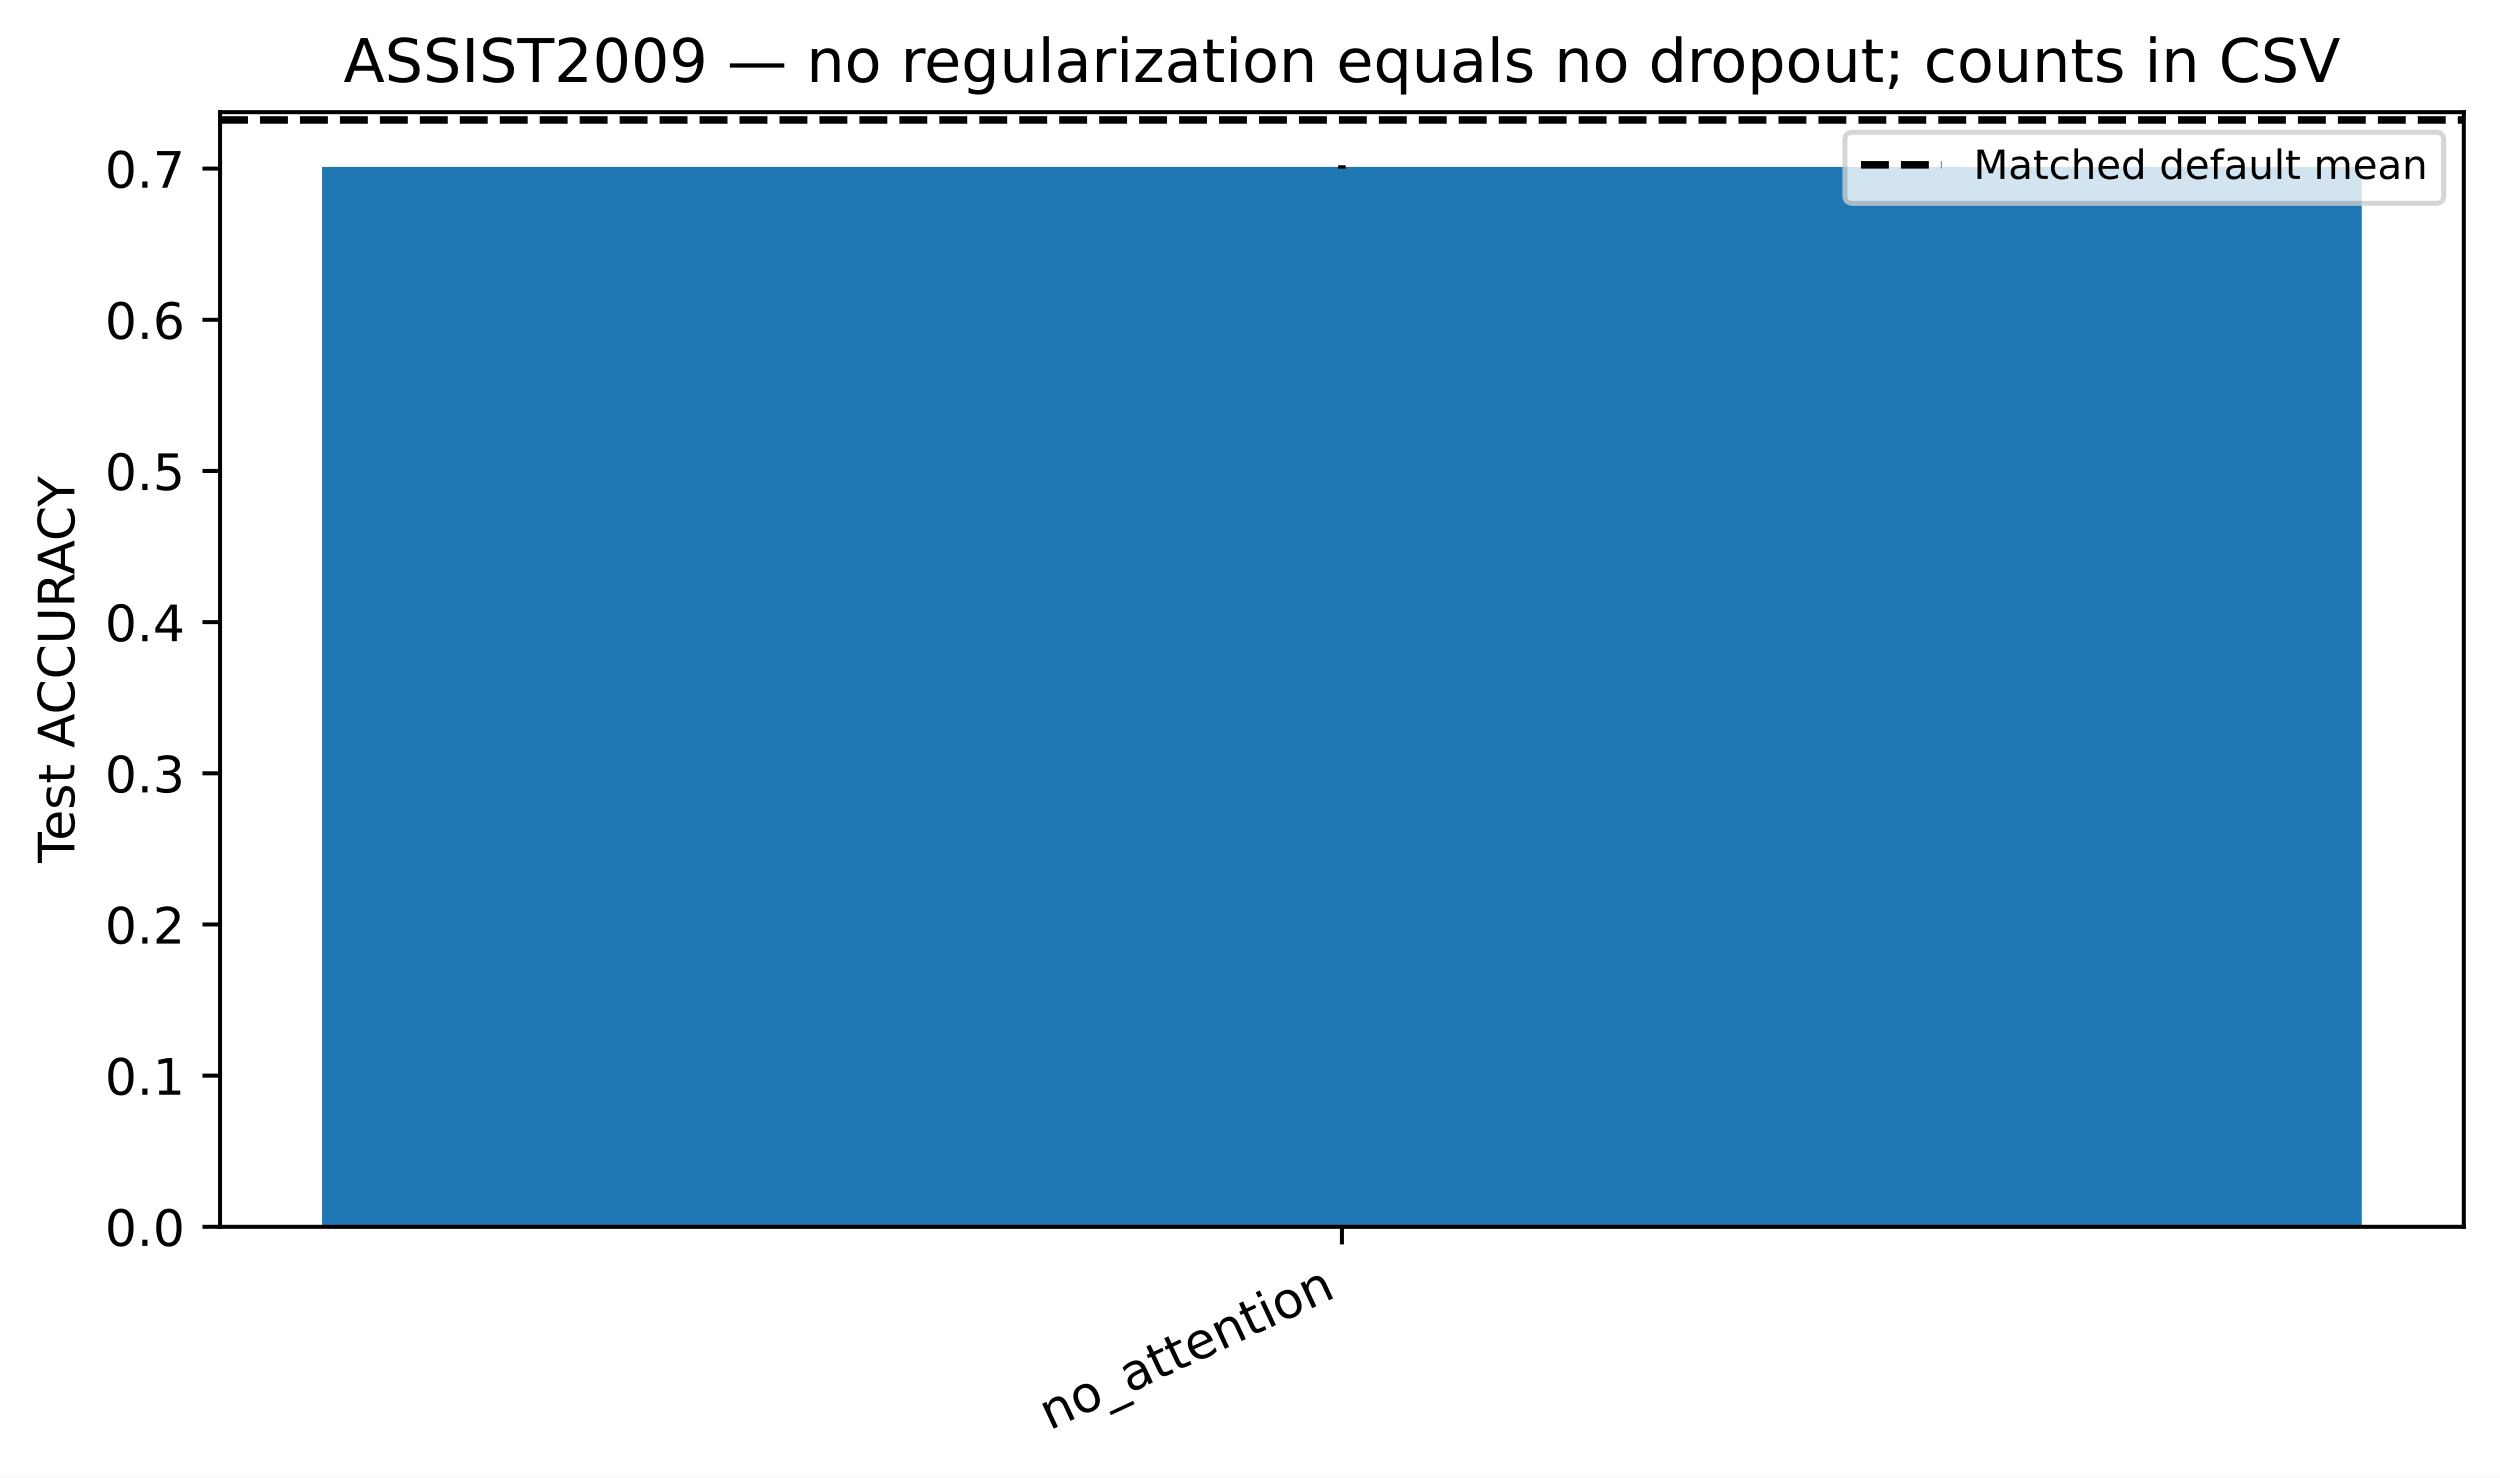
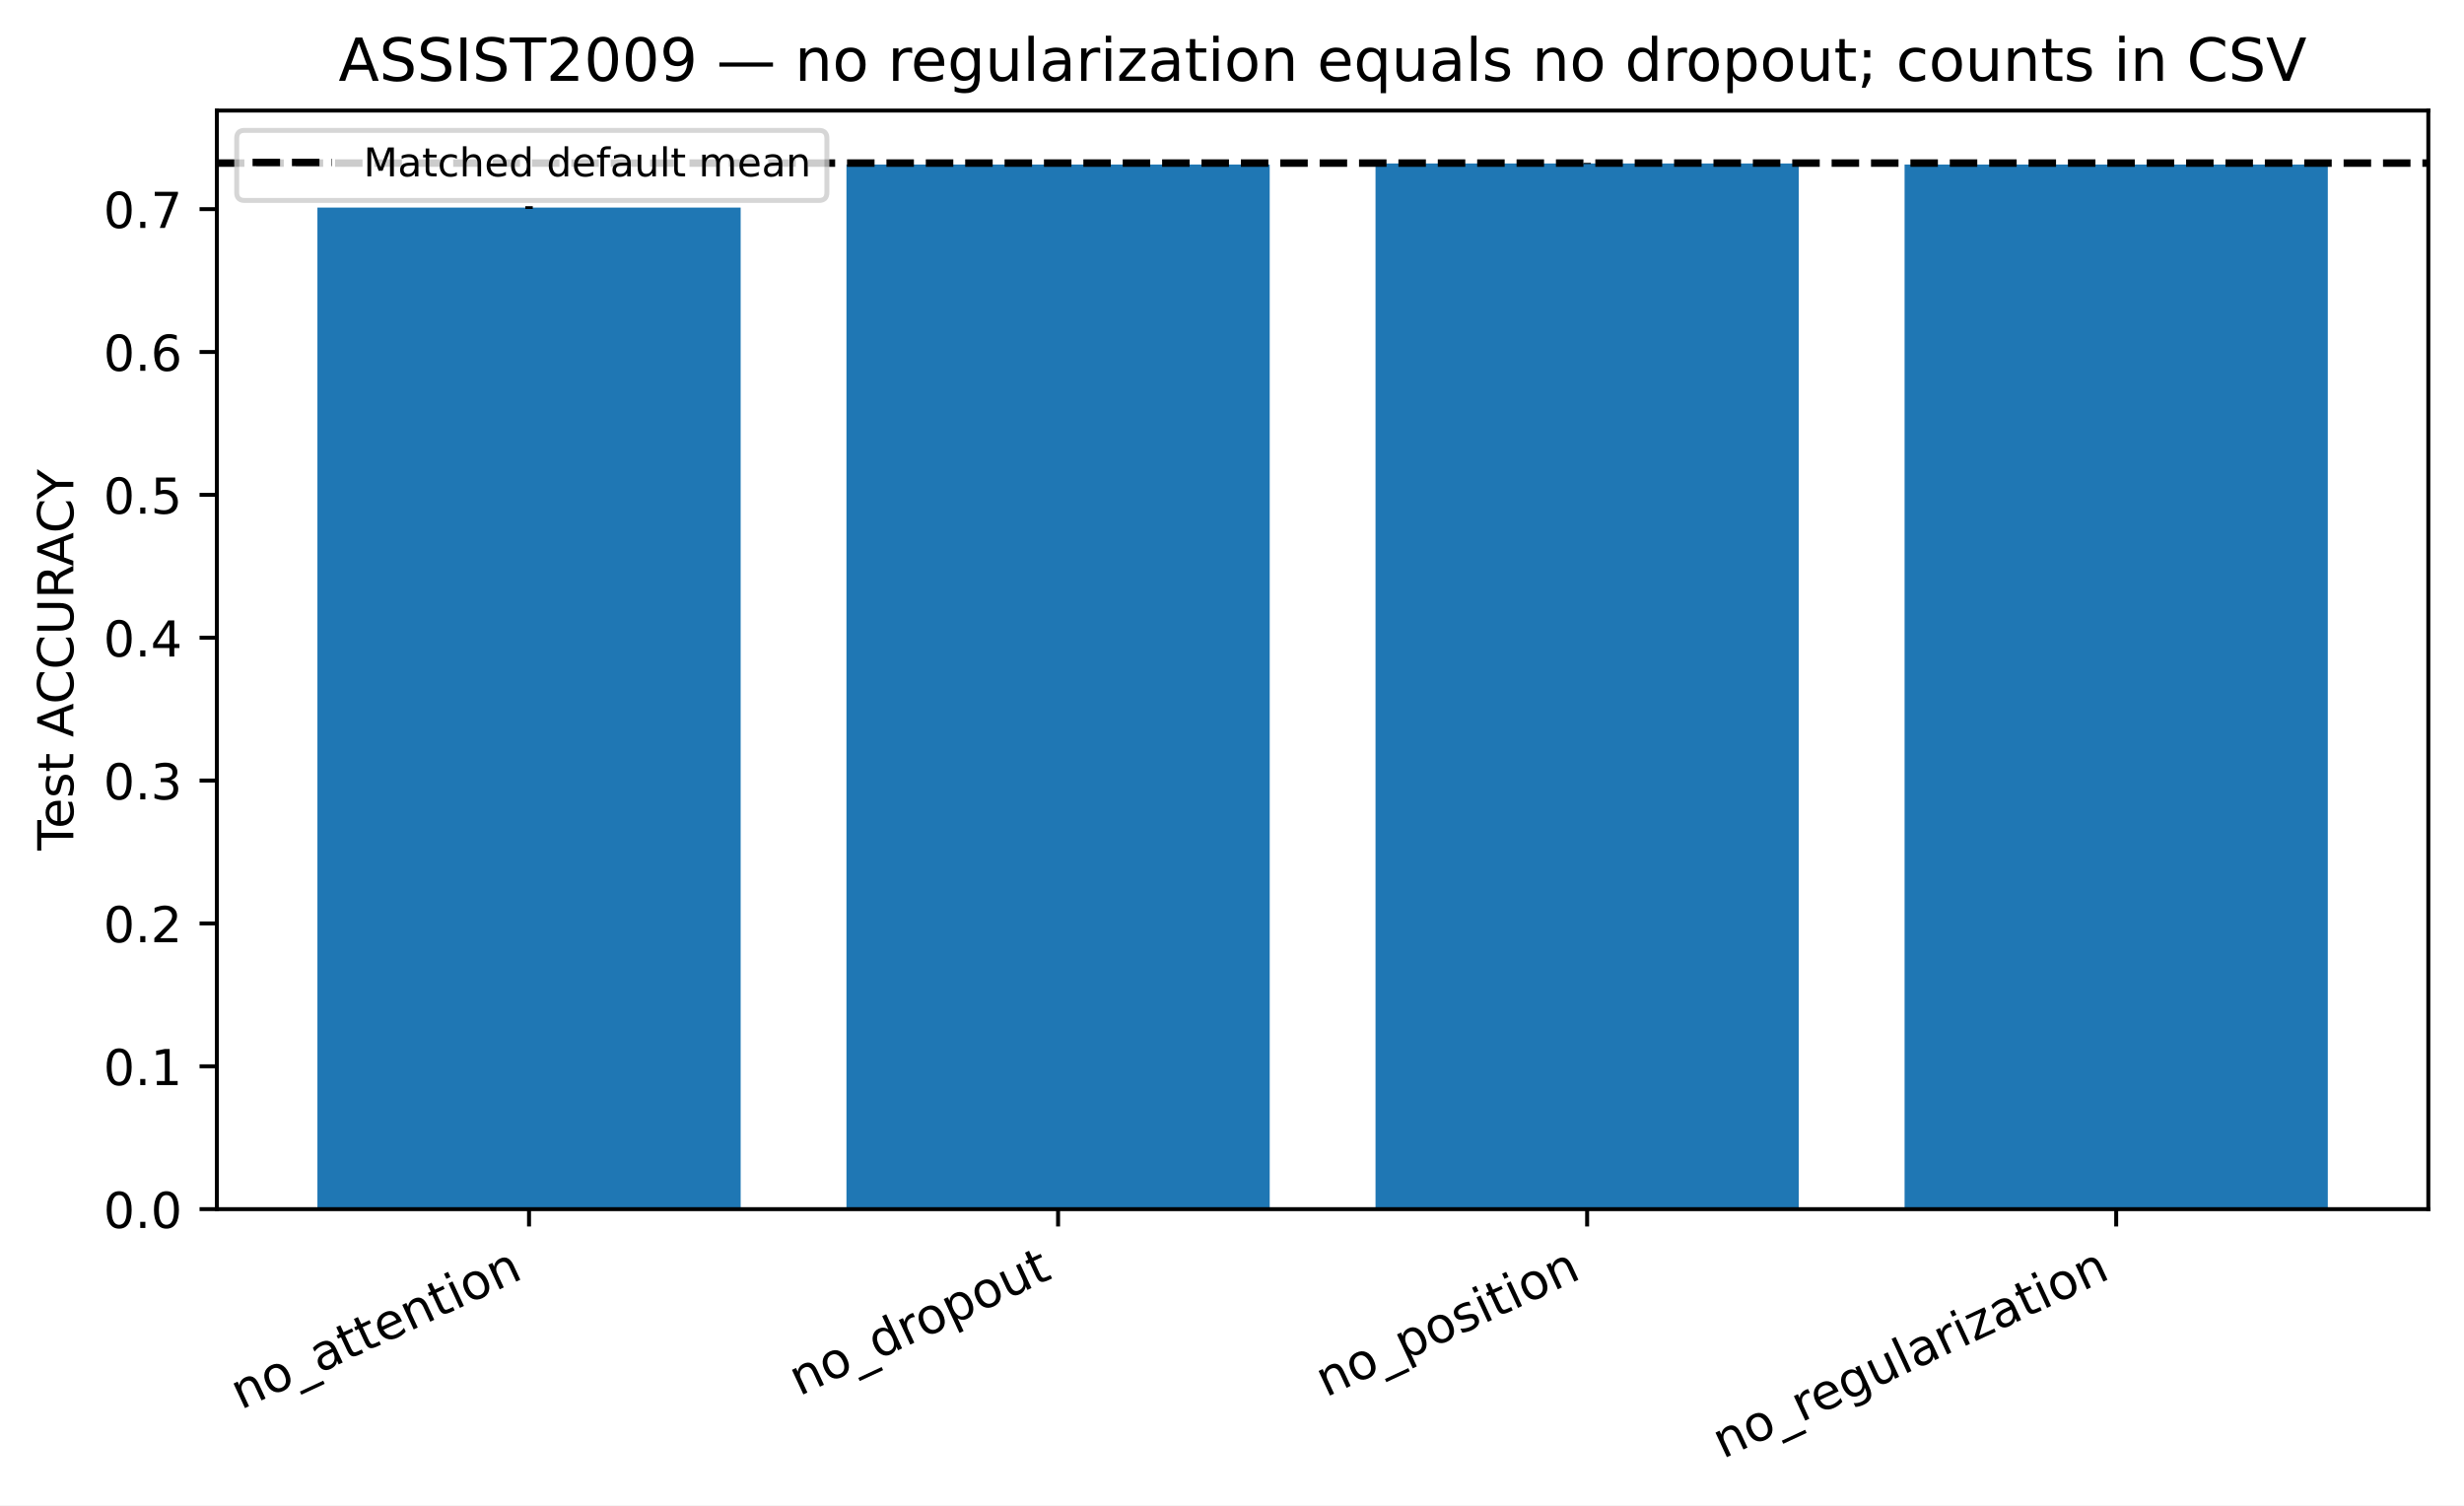
- <svg xmlns="http://www.w3.org/2000/svg" xmlns:xlink="http://www.w3.org/1999/xlink" width="497.381pt" height="293.956pt" viewBox="0 0 497.381 293.956" version="1.1">
+ <svg xmlns="http://www.w3.org/2000/svg" xmlns:xlink="http://www.w3.org/1999/xlink" width="497.381pt" height="303.861pt" viewBox="0 0 497.381 303.861" version="1.1">
  <defs>
    <style type="text/css">*{stroke-linejoin: round; stroke-linecap: butt}</style>
  </defs>
  <g id="figure_1">
    <g id="patch_1">
-       <path d="M 0 293.956  L 497.381 293.956  L 497.381 0  L 0 0  z " style="fill: #ffffff" />
+       <path d="M 0 303.861  L 497.381 303.861  L 497.381 0  L 0 0  z " style="fill: #ffffff" />
    </g>
    <g id="axes_1">
      <g id="patch_2">
        <path d="M 43.781 244.078  L 490.181 244.078  L 490.181 22.318  L 43.781 22.318  z " style="fill: #ffffff" />
      </g>
      <g id="patch_3">
-         <path d="M 64.072 244.078  L 469.89 244.078  L 469.89 33.216  L 64.072 33.216  z " clip-path="url(#pa2f82a6479)" style="fill: #1f77b4" />
+         <path d="M 64.072 244.078  L 149.508 244.078  L 149.508 41.895  L 64.072 41.895  z " clip-path="url(#p3d04410c63)" style="fill: #1f77b4" />
+       </g>
+       <g id="patch_4">
+         <path d="M 170.866 244.078  L 256.302 244.078  L 256.302 33.207  L 170.866 33.207  z " clip-path="url(#p3d04410c63)" style="fill: #1f77b4" />
+       </g>
+       <g id="patch_5">
+         <path d="M 277.661 244.078  L 363.096 244.078  L 363.096 32.995  L 277.661 32.995  z " clip-path="url(#p3d04410c63)" style="fill: #1f77b4" />
+       </g>
+       <g id="patch_6">
+         <path d="M 384.455 244.078  L 469.89 244.078  L 469.89 33.207  L 384.455 33.207  z " clip-path="url(#p3d04410c63)" style="fill: #1f77b4" />
      </g>
      <g id="matplotlib.axis_1">
        <g id="xtick_1">
          <g id="line2d_1">
            <defs>
-               <path id="ma3d2b91b6c" d="M 0 0  L 0 3.5  " style="stroke: #000000; stroke-width: 0.8" />
+               <path id="m14a32c9556" d="M 0 0  L 0 3.5  " style="stroke: #000000; stroke-width: 0.8" />
            </defs>
            <g>
-               <use xlink:href="#ma3d2b91b6c" x="266.981" y="244.078" style="stroke: #000000; stroke-width: 0.8" />
+               <use xlink:href="#m14a32c9556" x="106.79" y="244.078" style="stroke: #000000; stroke-width: 0.8" />
            </g>
          </g>
          <g id="text_1">
-             <g transform="translate(208.8237 284.6193) rotate(-25) scale(0.1 -0.1)">
+             <g transform="translate(48.63229 284.6193) rotate(-25) scale(0.1 -0.1)">
              <defs>
                <path id="DejaVuSans-6e" d="M 3513 2113  L 3513 0  L 2938 0  L 2938 2094  Q 2938 2591 2744 2837  Q 2550 3084 2163 3084  Q 1697 3084 1428 2787  Q 1159 2491 1159 1978  L 1159 0  L 581 0  L 581 3500  L 1159 3500  L 1159 2956  Q 1366 3272 1645 3428  Q 1925 3584 2291 3584  Q 2894 3584 3203 3211  Q 3513 2838 3513 2113  z " transform="scale(0.015625)" />
                <path id="DejaVuSans-6f" d="M 1959 3097  Q 1497 3097 1228 2736  Q 959 2375 959 1747  Q 959 1119 1226 758  Q 1494 397 1959 397  Q 2419 397 2687 759  Q 2956 1122 2956 1747  Q 2956 2369 2687 2733  Q 2419 3097 1959 3097  z M 1959 3584  Q 2709 3584 3137 3096  Q 3566 2609 3566 1747  Q 3566 888 3137 398  Q 2709 -91 1959 -91  Q 1206 -91 779 398  Q 353 888 353 1747  Q 353 2609 779 3096  Q 1206 3584 1959 3584  z " transform="scale(0.015625)" />
                <path id="DejaVuSans-5f" d="M 3263 -1063  L 3263 -1509  L -63 -1509  L -63 -1063  L 3263 -1063  z " transform="scale(0.015625)" />
                <path id="DejaVuSans-61" d="M 2194 1759  Q 1497 1759 1228 1600  Q 959 1441 959 1056  Q 959 750 1161 570  Q 1363 391 1709 391  Q 2188 391 2477 730  Q 2766 1069 2766 1631  L 2766 1759  L 2194 1759  z M 3341 1997  L 3341 0  L 2766 0  L 2766 531  Q 2569 213 2275 61  Q 1981 -91 1556 -91  Q 1019 -91 701 211  Q 384 513 384 1019  Q 384 1609 779 1909  Q 1175 2209 1959 2209  L 2766 2209  L 2766 2266  Q 2766 2663 2505 2880  Q 2244 3097 1772 3097  Q 1472 3097 1187 3025  Q 903 2953 641 2809  L 641 3341  Q 956 3463 1253 3523  Q 1550 3584 1831 3584  Q 2591 3584 2966 3190  Q 3341 2797 3341 1997  z " transform="scale(0.015625)" />
                <path id="DejaVuSans-74" d="M 1172 4494  L 1172 3500  L 2356 3500  L 2356 3053  L 1172 3053  L 1172 1153  Q 1172 725 1289 603  Q 1406 481 1766 481  L 2356 481  L 2356 0  L 1766 0  Q 1100 0 847 248  Q 594 497 594 1153  L 594 3053  L 172 3053  L 172 3500  L 594 3500  L 594 4494  L 1172 4494  z " transform="scale(0.015625)" />
                <path id="DejaVuSans-65" d="M 3597 1894  L 3597 1613  L 953 1613  Q 991 1019 1311 708  Q 1631 397 2203 397  Q 2534 397 2845 478  Q 3156 559 3463 722  L 3463 178  Q 3153 47 2828 -22  Q 2503 -91 2169 -91  Q 1331 -91 842 396  Q 353 884 353 1716  Q 353 2575 817 3079  Q 1281 3584 2069 3584  Q 2775 3584 3186 3129  Q 3597 2675 3597 1894  z M 3022 2063  Q 3016 2534 2758 2815  Q 2500 3097 2075 3097  Q 1594 3097 1305 2825  Q 1016 2553 972 2059  L 3022 2063  z " transform="scale(0.015625)" />
                <path id="DejaVuSans-69" d="M 603 3500  L 1178 3500  L 1178 0  L 603 0  L 603 3500  z M 603 4863  L 1178 4863  L 1178 4134  L 603 4134  L 603 4863  z " transform="scale(0.015625)" />
              </defs>
              <use xlink:href="#DejaVuSans-6e" />
              <use xlink:href="#DejaVuSans-6f" x="63.379" />
              <use xlink:href="#DejaVuSans-5f" x="124.561" />
              <use xlink:href="#DejaVuSans-61" x="174.561" />
              <use xlink:href="#DejaVuSans-74" x="235.84" />
              <use xlink:href="#DejaVuSans-74" x="275.049" />
              <use xlink:href="#DejaVuSans-65" x="314.258" />
              <use xlink:href="#DejaVuSans-6e" x="375.781" />
              <use xlink:href="#DejaVuSans-74" x="439.16" />
              <use xlink:href="#DejaVuSans-69" x="478.369" />
              <use xlink:href="#DejaVuSans-6f" x="506.152" />
              <use xlink:href="#DejaVuSans-6e" x="567.334" />
            </g>
          </g>
        </g>
+         <g id="xtick_2">
+           <g id="line2d_2">
+             <g>
+               <use xlink:href="#m14a32c9556" x="213.584" y="244.078" style="stroke: #000000; stroke-width: 0.8" />
+             </g>
+           </g>
+           <g id="text_2">
+             <g transform="translate(161.3501 281.8571) rotate(-25) scale(0.1 -0.1)">
+               <defs>
+                 <path id="DejaVuSans-64" d="M 2906 2969  L 2906 4863  L 3481 4863  L 3481 0  L 2906 0  L 2906 525  Q 2725 213 2448 61  Q 2172 -91 1784 -91  Q 1150 -91 751 415  Q 353 922 353 1747  Q 353 2572 751 3078  Q 1150 3584 1784 3584  Q 2172 3584 2448 3432  Q 2725 3281 2906 2969  z M 947 1747  Q 947 1113 1208 752  Q 1469 391 1925 391  Q 2381 391 2643 752  Q 2906 1113 2906 1747  Q 2906 2381 2643 2742  Q 2381 3103 1925 3103  Q 1469 3103 1208 2742  Q 947 2381 947 1747  z " transform="scale(0.015625)" />
+                 <path id="DejaVuSans-72" d="M 2631 2963  Q 2534 3019 2420 3045  Q 2306 3072 2169 3072  Q 1681 3072 1420 2755  Q 1159 2438 1159 1844  L 1159 0  L 581 0  L 581 3500  L 1159 3500  L 1159 2956  Q 1341 3275 1631 3429  Q 1922 3584 2338 3584  Q 2397 3584 2469 3576  Q 2541 3569 2628 3553  L 2631 2963  z " transform="scale(0.015625)" />
+                 <path id="DejaVuSans-70" d="M 1159 525  L 1159 -1331  L 581 -1331  L 581 3500  L 1159 3500  L 1159 2969  Q 1341 3281 1617 3432  Q 1894 3584 2278 3584  Q 2916 3584 3314 3078  Q 3713 2572 3713 1747  Q 3713 922 3314 415  Q 2916 -91 2278 -91  Q 1894 -91 1617 61  Q 1341 213 1159 525  z M 3116 1747  Q 3116 2381 2855 2742  Q 2594 3103 2138 3103  Q 1681 3103 1420 2742  Q 1159 2381 1159 1747  Q 1159 1113 1420 752  Q 1681 391 2138 391  Q 2594 391 2855 752  Q 3116 1113 3116 1747  z " transform="scale(0.015625)" />
+                 <path id="DejaVuSans-75" d="M 544 1381  L 544 3500  L 1119 3500  L 1119 1403  Q 1119 906 1312 657  Q 1506 409 1894 409  Q 2359 409 2629 706  Q 2900 1003 2900 1516  L 2900 3500  L 3475 3500  L 3475 0  L 2900 0  L 2900 538  Q 2691 219 2414 64  Q 2138 -91 1772 -91  Q 1169 -91 856 284  Q 544 659 544 1381  z M 1991 3584  L 1991 3584  z " transform="scale(0.015625)" />
+               </defs>
+               <use xlink:href="#DejaVuSans-6e" />
+               <use xlink:href="#DejaVuSans-6f" x="63.379" />
+               <use xlink:href="#DejaVuSans-5f" x="124.561" />
+               <use xlink:href="#DejaVuSans-64" x="174.561" />
+               <use xlink:href="#DejaVuSans-72" x="238.037" />
+               <use xlink:href="#DejaVuSans-6f" x="276.9" />
+               <use xlink:href="#DejaVuSans-70" x="338.082" />
+               <use xlink:href="#DejaVuSans-6f" x="401.559" />
+               <use xlink:href="#DejaVuSans-75" x="462.74" />
+               <use xlink:href="#DejaVuSans-74" x="526.119" />
+             </g>
+           </g>
+         </g>
+         <g id="xtick_3">
+           <g id="line2d_3">
+             <g>
+               <use xlink:href="#m14a32c9556" x="320.378" y="244.078" style="stroke: #000000; stroke-width: 0.8" />
+             </g>
+           </g>
+           <g id="text_3">
+             <g transform="translate(267.6629 282.0816) rotate(-25) scale(0.1 -0.1)">
+               <defs>
+                 <path id="DejaVuSans-73" d="M 2834 3397  L 2834 2853  Q 2591 2978 2328 3040  Q 2066 3103 1784 3103  Q 1356 3103 1142 2972  Q 928 2841 928 2578  Q 928 2378 1081 2264  Q 1234 2150 1697 2047  L 1894 2003  Q 2506 1872 2764 1633  Q 3022 1394 3022 966  Q 3022 478 2636 193  Q 2250 -91 1575 -91  Q 1294 -91 989 -36  Q 684 19 347 128  L 347 722  Q 666 556 975 473  Q 1284 391 1588 391  Q 1994 391 2212 530  Q 2431 669 2431 922  Q 2431 1156 2273 1281  Q 2116 1406 1581 1522  L 1381 1569  Q 847 1681 609 1914  Q 372 2147 372 2553  Q 372 3047 722 3315  Q 1072 3584 1716 3584  Q 2034 3584 2315 3537  Q 2597 3491 2834 3397  z " transform="scale(0.015625)" />
+               </defs>
+               <use xlink:href="#DejaVuSans-6e" />
+               <use xlink:href="#DejaVuSans-6f" x="63.379" />
+               <use xlink:href="#DejaVuSans-5f" x="124.561" />
+               <use xlink:href="#DejaVuSans-70" x="174.561" />
+               <use xlink:href="#DejaVuSans-6f" x="238.037" />
+               <use xlink:href="#DejaVuSans-73" x="299.219" />
+               <use xlink:href="#DejaVuSans-69" x="351.318" />
+               <use xlink:href="#DejaVuSans-74" x="379.102" />
+               <use xlink:href="#DejaVuSans-69" x="418.311" />
+               <use xlink:href="#DejaVuSans-6f" x="446.094" />
+               <use xlink:href="#DejaVuSans-6e" x="507.275" />
+             </g>
+           </g>
+         </g>
+         <g id="xtick_4">
+           <g id="line2d_4">
+             <g>
+               <use xlink:href="#m14a32c9556" x="427.173" y="244.078" style="stroke: #000000; stroke-width: 0.8" />
+             </g>
+           </g>
+           <g id="text_4">
+             <g transform="translate(347.7735 294.5244) rotate(-25) scale(0.1 -0.1)">
+               <defs>
+                 <path id="DejaVuSans-67" d="M 2906 1791  Q 2906 2416 2648 2759  Q 2391 3103 1925 3103  Q 1463 3103 1205 2759  Q 947 2416 947 1791  Q 947 1169 1205 825  Q 1463 481 1925 481  Q 2391 481 2648 825  Q 2906 1169 2906 1791  z M 3481 434  Q 3481 -459 3084 -895  Q 2688 -1331 1869 -1331  Q 1566 -1331 1297 -1286  Q 1028 -1241 775 -1147  L 775 -588  Q 1028 -725 1275 -790  Q 1522 -856 1778 -856  Q 2344 -856 2625 -561  Q 2906 -266 2906 331  L 2906 616  Q 2728 306 2450 153  Q 2172 0 1784 0  Q 1141 0 747 490  Q 353 981 353 1791  Q 353 2603 747 3093  Q 1141 3584 1784 3584  Q 2172 3584 2450 3431  Q 2728 3278 2906 2969  L 2906 3500  L 3481 3500  L 3481 434  z " transform="scale(0.015625)" />
+                 <path id="DejaVuSans-6c" d="M 603 4863  L 1178 4863  L 1178 0  L 603 0  L 603 4863  z " transform="scale(0.015625)" />
+                 <path id="DejaVuSans-7a" d="M 353 3500  L 3084 3500  L 3084 2975  L 922 459  L 3084 459  L 3084 0  L 275 0  L 275 525  L 2438 3041  L 353 3041  L 353 3500  z " transform="scale(0.015625)" />
+               </defs>
+               <use xlink:href="#DejaVuSans-6e" />
+               <use xlink:href="#DejaVuSans-6f" x="63.379" />
+               <use xlink:href="#DejaVuSans-5f" x="124.561" />
+               <use xlink:href="#DejaVuSans-72" x="174.561" />
+               <use xlink:href="#DejaVuSans-65" x="213.424" />
+               <use xlink:href="#DejaVuSans-67" x="274.947" />
+               <use xlink:href="#DejaVuSans-75" x="338.424" />
+               <use xlink:href="#DejaVuSans-6c" x="401.803" />
+               <use xlink:href="#DejaVuSans-61" x="429.586" />
+               <use xlink:href="#DejaVuSans-72" x="490.865" />
+               <use xlink:href="#DejaVuSans-69" x="531.979" />
+               <use xlink:href="#DejaVuSans-7a" x="559.762" />
+               <use xlink:href="#DejaVuSans-61" x="612.252" />
+               <use xlink:href="#DejaVuSans-74" x="673.531" />
+               <use xlink:href="#DejaVuSans-69" x="712.74" />
+               <use xlink:href="#DejaVuSans-6f" x="740.523" />
+               <use xlink:href="#DejaVuSans-6e" x="801.705" />
+             </g>
+           </g>
+         </g>
      </g>
      <g id="matplotlib.axis_2">
        <g id="ytick_1">
-           <g id="line2d_2">
+           <g id="line2d_5">
            <defs>
-               <path id="m83d33ac016" d="M 0 0  L -3.5 0  " style="stroke: #000000; stroke-width: 0.8" />
+               <path id="m295486cdcc" d="M 0 0  L -3.5 0  " style="stroke: #000000; stroke-width: 0.8" />
            </defs>
            <g>
-               <use xlink:href="#m83d33ac016" x="43.781" y="244.078" style="stroke: #000000; stroke-width: 0.8" />
-             </g>
-           </g>
-           <g id="text_2">
+               <use xlink:href="#m295486cdcc" x="43.781" y="244.078" style="stroke: #000000; stroke-width: 0.8" />
+             </g>
+           </g>
+           <g id="text_5">
            <g transform="translate(20.87813 247.8773) scale(0.1 -0.1)">
              <defs>
                <path id="DejaVuSans-30" d="M 2034 4250  Q 1547 4250 1301 3770  Q 1056 3291 1056 2328  Q 1056 1369 1301 889  Q 1547 409 2034 409  Q 2525 409 2770 889  Q 3016 1369 3016 2328  Q 3016 3291 2770 3770  Q 2525 4250 2034 4250  z M 2034 4750  Q 2819 4750 3233 4129  Q 3647 3509 3647 2328  Q 3647 1150 3233 529  Q 2819 -91 2034 -91  Q 1250 -91 836 529  Q 422 1150 422 2328  Q 422 3509 836 4129  Q 1250 4750 2034 4750  z " transform="scale(0.015625)" />
                <path id="DejaVuSans-2e" d="M 684 794  L 1344 794  L 1344 0  L 684 0  L 684 794  z " transform="scale(0.015625)" />
              </defs>
              <use xlink:href="#DejaVuSans-30" />
              <use xlink:href="#DejaVuSans-2e" x="63.623" />
              <use xlink:href="#DejaVuSans-30" x="95.41" />
            </g>
          </g>
        </g>
        <g id="ytick_2">
-           <g id="line2d_3">
-             <g>
-               <use xlink:href="#m83d33ac016" x="43.781" y="214.002" style="stroke: #000000; stroke-width: 0.8" />
-             </g>
-           </g>
-           <g id="text_3">
-             <g transform="translate(20.87813 217.8013) scale(0.1 -0.1)">
+           <g id="line2d_6">
+             <g>
+               <use xlink:href="#m295486cdcc" x="43.781" y="215.24" style="stroke: #000000; stroke-width: 0.8" />
+             </g>
+           </g>
+           <g id="text_6">
+             <g transform="translate(20.87813 219.0396) scale(0.1 -0.1)">
              <defs>
                <path id="DejaVuSans-31" d="M 794 531  L 1825 531  L 1825 4091  L 703 3866  L 703 4441  L 1819 4666  L 2450 4666  L 2450 531  L 3481 531  L 3481 0  L 794 0  L 794 531  z " transform="scale(0.015625)" />
              </defs>
              <use xlink:href="#DejaVuSans-30" />
              <use xlink:href="#DejaVuSans-2e" x="63.623" />
              <use xlink:href="#DejaVuSans-31" x="95.41" />
            </g>
          </g>
        </g>
        <g id="ytick_3">
-           <g id="line2d_4">
-             <g>
-               <use xlink:href="#m83d33ac016" x="43.781" y="183.926" style="stroke: #000000; stroke-width: 0.8" />
-             </g>
-           </g>
-           <g id="text_4">
-             <g transform="translate(20.87813 187.7253) scale(0.1 -0.1)">
+           <g id="line2d_7">
+             <g>
+               <use xlink:href="#m295486cdcc" x="43.781" y="186.403" style="stroke: #000000; stroke-width: 0.8" />
+             </g>
+           </g>
+           <g id="text_7">
+             <g transform="translate(20.87813 190.2018) scale(0.1 -0.1)">
              <defs>
                <path id="DejaVuSans-32" d="M 1228 531  L 3431 531  L 3431 0  L 469 0  L 469 531  Q 828 903 1448 1529  Q 2069 2156 2228 2338  Q 2531 2678 2651 2914  Q 2772 3150 2772 3378  Q 2772 3750 2511 3984  Q 2250 4219 1831 4219  Q 1534 4219 1204 4116  Q 875 4013 500 3803  L 500 4441  Q 881 4594 1212 4672  Q 1544 4750 1819 4750  Q 2544 4750 2975 4387  Q 3406 4025 3406 3419  Q 3406 3131 3298 2873  Q 3191 2616 2906 2266  Q 2828 2175 2409 1742  Q 1991 1309 1228 531  z " transform="scale(0.015625)" />
              </defs>
              <use xlink:href="#DejaVuSans-30" />
              <use xlink:href="#DejaVuSans-2e" x="63.623" />
              <use xlink:href="#DejaVuSans-32" x="95.41" />
            </g>
          </g>
        </g>
        <g id="ytick_4">
-           <g id="line2d_5">
-             <g>
-               <use xlink:href="#m83d33ac016" x="43.781" y="153.85" style="stroke: #000000; stroke-width: 0.8" />
-             </g>
-           </g>
-           <g id="text_5">
-             <g transform="translate(20.87813 157.6493) scale(0.1 -0.1)">
+           <g id="line2d_8">
+             <g>
+               <use xlink:href="#m295486cdcc" x="43.781" y="157.565" style="stroke: #000000; stroke-width: 0.8" />
+             </g>
+           </g>
+           <g id="text_8">
+             <g transform="translate(20.87813 161.364) scale(0.1 -0.1)">
              <defs>
                <path id="DejaVuSans-33" d="M 2597 2516  Q 3050 2419 3304 2112  Q 3559 1806 3559 1356  Q 3559 666 3084 287  Q 2609 -91 1734 -91  Q 1441 -91 1130 -33  Q 819 25 488 141  L 488 750  Q 750 597 1062 519  Q 1375 441 1716 441  Q 2309 441 2620 675  Q 2931 909 2931 1356  Q 2931 1769 2642 2001  Q 2353 2234 1838 2234  L 1294 2234  L 1294 2753  L 1863 2753  Q 2328 2753 2575 2939  Q 2822 3125 2822 3475  Q 2822 3834 2567 4026  Q 2313 4219 1838 4219  Q 1578 4219 1281 4162  Q 984 4106 628 3988  L 628 4550  Q 988 4650 1302 4700  Q 1616 4750 1894 4750  Q 2613 4750 3031 4423  Q 3450 4097 3450 3541  Q 3450 3153 3228 2886  Q 3006 2619 2597 2516  z " transform="scale(0.015625)" />
              </defs>
              <use xlink:href="#DejaVuSans-30" />
              <use xlink:href="#DejaVuSans-2e" x="63.623" />
              <use xlink:href="#DejaVuSans-33" x="95.41" />
            </g>
          </g>
        </g>
        <g id="ytick_5">
-           <g id="line2d_6">
-             <g>
-               <use xlink:href="#m83d33ac016" x="43.781" y="123.774" style="stroke: #000000; stroke-width: 0.8" />
-             </g>
-           </g>
-           <g id="text_6">
-             <g transform="translate(20.87813 127.5732) scale(0.1 -0.1)">
+           <g id="line2d_9">
+             <g>
+               <use xlink:href="#m295486cdcc" x="43.781" y="128.727" style="stroke: #000000; stroke-width: 0.8" />
+             </g>
+           </g>
+           <g id="text_9">
+             <g transform="translate(20.87813 132.5262) scale(0.1 -0.1)">
              <defs>
                <path id="DejaVuSans-34" d="M 2419 4116  L 825 1625  L 2419 1625  L 2419 4116  z M 2253 4666  L 3047 4666  L 3047 1625  L 3713 1625  L 3713 1100  L 3047 1100  L 3047 0  L 2419 0  L 2419 1100  L 313 1100  L 313 1709  L 2253 4666  z " transform="scale(0.015625)" />
              </defs>
              <use xlink:href="#DejaVuSans-30" />
              <use xlink:href="#DejaVuSans-2e" x="63.623" />
              <use xlink:href="#DejaVuSans-34" x="95.41" />
            </g>
          </g>
        </g>
        <g id="ytick_6">
-           <g id="line2d_7">
-             <g>
-               <use xlink:href="#m83d33ac016" x="43.781" y="93.698" style="stroke: #000000; stroke-width: 0.8" />
-             </g>
-           </g>
-           <g id="text_7">
-             <g transform="translate(20.87813 97.49721) scale(0.1 -0.1)">
+           <g id="line2d_10">
+             <g>
+               <use xlink:href="#m295486cdcc" x="43.781" y="99.889" style="stroke: #000000; stroke-width: 0.8" />
+             </g>
+           </g>
+           <g id="text_10">
+             <g transform="translate(20.87813 103.6884) scale(0.1 -0.1)">
              <defs>
                <path id="DejaVuSans-35" d="M 691 4666  L 3169 4666  L 3169 4134  L 1269 4134  L 1269 2991  Q 1406 3038 1543 3061  Q 1681 3084 1819 3084  Q 2600 3084 3056 2656  Q 3513 2228 3513 1497  Q 3513 744 3044 326  Q 2575 -91 1722 -91  Q 1428 -91 1123 -41  Q 819 9 494 109  L 494 744  Q 775 591 1075 516  Q 1375 441 1709 441  Q 2250 441 2565 725  Q 2881 1009 2881 1497  Q 2881 1984 2565 2268  Q 2250 2553 1709 2553  Q 1456 2553 1204 2497  Q 953 2441 691 2322  L 691 4666  z " transform="scale(0.015625)" />
              </defs>
              <use xlink:href="#DejaVuSans-30" />
              <use xlink:href="#DejaVuSans-2e" x="63.623" />
              <use xlink:href="#DejaVuSans-35" x="95.41" />
            </g>
          </g>
        </g>
        <g id="ytick_7">
-           <g id="line2d_8">
-             <g>
-               <use xlink:href="#m83d33ac016" x="43.781" y="63.622" style="stroke: #000000; stroke-width: 0.8" />
-             </g>
-           </g>
-           <g id="text_8">
-             <g transform="translate(20.87813 67.42119) scale(0.1 -0.1)">
+           <g id="line2d_11">
+             <g>
+               <use xlink:href="#m295486cdcc" x="43.781" y="71.051" style="stroke: #000000; stroke-width: 0.8" />
+             </g>
+           </g>
+           <g id="text_11">
+             <g transform="translate(20.87813 74.85065) scale(0.1 -0.1)">
              <defs>
                <path id="DejaVuSans-36" d="M 2113 2584  Q 1688 2584 1439 2293  Q 1191 2003 1191 1497  Q 1191 994 1439 701  Q 1688 409 2113 409  Q 2538 409 2786 701  Q 3034 994 3034 1497  Q 3034 2003 2786 2293  Q 2538 2584 2113 2584  z M 3366 4563  L 3366 3988  Q 3128 4100 2886 4159  Q 2644 4219 2406 4219  Q 1781 4219 1451 3797  Q 1122 3375 1075 2522  Q 1259 2794 1537 2939  Q 1816 3084 2150 3084  Q 2853 3084 3261 2657  Q 3669 2231 3669 1497  Q 3669 778 3244 343  Q 2819 -91 2113 -91  Q 1303 -91 875 529  Q 447 1150 447 2328  Q 447 3434 972 4092  Q 1497 4750 2381 4750  Q 2619 4750 2861 4703  Q 3103 4656 3366 4563  z " transform="scale(0.015625)" />
              </defs>
              <use xlink:href="#DejaVuSans-30" />
              <use xlink:href="#DejaVuSans-2e" x="63.623" />
              <use xlink:href="#DejaVuSans-36" x="95.41" />
            </g>
          </g>
        </g>
        <g id="ytick_8">
-           <g id="line2d_9">
-             <g>
-               <use xlink:href="#m83d33ac016" x="43.781" y="33.546" style="stroke: #000000; stroke-width: 0.8" />
-             </g>
-           </g>
-           <g id="text_9">
-             <g transform="translate(20.87813 37.34516) scale(0.1 -0.1)">
+           <g id="line2d_12">
+             <g>
+               <use xlink:href="#m295486cdcc" x="43.781" y="42.214" style="stroke: #000000; stroke-width: 0.8" />
+             </g>
+           </g>
+           <g id="text_12">
+             <g transform="translate(20.87813 46.01286) scale(0.1 -0.1)">
              <defs>
                <path id="DejaVuSans-37" d="M 525 4666  L 3525 4666  L 3525 4397  L 1831 0  L 1172 0  L 2766 4134  L 525 4134  L 525 4666  z " transform="scale(0.015625)" />
              </defs>
              <use xlink:href="#DejaVuSans-30" />
              <use xlink:href="#DejaVuSans-2e" x="63.623" />
              <use xlink:href="#DejaVuSans-37" x="95.41" />
            </g>
          </g>
        </g>
-         <g id="text_10">
+         <g id="text_13">
          <g transform="translate(14.79844 171.6723) rotate(-90) scale(0.1 -0.1)">
            <defs>
              <path id="DejaVuSans-54" d="M -19 4666  L 3928 4666  L 3928 4134  L 2272 4134  L 2272 0  L 1638 0  L 1638 4134  L -19 4134  L -19 4666  z " transform="scale(0.015625)" />
-               <path id="DejaVuSans-73" d="M 2834 3397  L 2834 2853  Q 2591 2978 2328 3040  Q 2066 3103 1784 3103  Q 1356 3103 1142 2972  Q 928 2841 928 2578  Q 928 2378 1081 2264  Q 1234 2150 1697 2047  L 1894 2003  Q 2506 1872 2764 1633  Q 3022 1394 3022 966  Q 3022 478 2636 193  Q 2250 -91 1575 -91  Q 1294 -91 989 -36  Q 684 19 347 128  L 347 722  Q 666 556 975 473  Q 1284 391 1588 391  Q 1994 391 2212 530  Q 2431 669 2431 922  Q 2431 1156 2273 1281  Q 2116 1406 1581 1522  L 1381 1569  Q 847 1681 609 1914  Q 372 2147 372 2553  Q 372 3047 722 3315  Q 1072 3584 1716 3584  Q 2034 3584 2315 3537  Q 2597 3491 2834 3397  z " transform="scale(0.015625)" />
              <path id="DejaVuSans-20" transform="scale(0.015625)" />
              <path id="DejaVuSans-41" d="M 2188 4044  L 1331 1722  L 3047 1722  L 2188 4044  z M 1831 4666  L 2547 4666  L 4325 0  L 3669 0  L 3244 1197  L 1141 1197  L 716 0  L 50 0  L 1831 4666  z " transform="scale(0.015625)" />
              <path id="DejaVuSans-43" d="M 4122 4306  L 4122 3641  Q 3803 3938 3442 4084  Q 3081 4231 2675 4231  Q 1875 4231 1450 3742  Q 1025 3253 1025 2328  Q 1025 1406 1450 917  Q 1875 428 2675 428  Q 3081 428 3442 575  Q 3803 722 4122 1019  L 4122 359  Q 3791 134 3420 21  Q 3050 -91 2638 -91  Q 1578 -91 968 557  Q 359 1206 359 2328  Q 359 3453 968 4101  Q 1578 4750 2638 4750  Q 3056 4750 3426 4639  Q 3797 4528 4122 4306  z " transform="scale(0.015625)" />
              <path id="DejaVuSans-55" d="M 556 4666  L 1191 4666  L 1191 1831  Q 1191 1081 1462 751  Q 1734 422 2344 422  Q 2950 422 3222 751  Q 3494 1081 3494 1831  L 3494 4666  L 4128 4666  L 4128 1753  Q 4128 841 3676 375  Q 3225 -91 2344 -91  Q 1459 -91 1007 375  Q 556 841 556 1753  L 556 4666  z " transform="scale(0.015625)" />
              <path id="DejaVuSans-52" d="M 2841 2188  Q 3044 2119 3236 1894  Q 3428 1669 3622 1275  L 4263 0  L 3584 0  L 2988 1197  Q 2756 1666 2539 1819  Q 2322 1972 1947 1972  L 1259 1972  L 1259 0  L 628 0  L 628 4666  L 2053 4666  Q 2853 4666 3247 4331  Q 3641 3997 3641 3322  Q 3641 2881 3436 2590  Q 3231 2300 2841 2188  z M 1259 4147  L 1259 2491  L 2053 2491  Q 2509 2491 2742 2702  Q 2975 2913 2975 3322  Q 2975 3731 2742 3939  Q 2509 4147 2053 4147  L 1259 4147  z " transform="scale(0.015625)" />
              <path id="DejaVuSans-59" d="M -13 4666  L 666 4666  L 1959 2747  L 3244 4666  L 3922 4666  L 2272 2222  L 2272 0  L 1638 0  L 1638 2222  L -13 4666  z " transform="scale(0.015625)" />
            </defs>
            <use xlink:href="#DejaVuSans-54" />
            <use xlink:href="#DejaVuSans-65" x="44.084" />
            <use xlink:href="#DejaVuSans-73" x="105.607" />
            <use xlink:href="#DejaVuSans-74" x="157.707" />
            <use xlink:href="#DejaVuSans-20" x="196.916" />
            <use xlink:href="#DejaVuSans-41" x="228.703" />
            <use xlink:href="#DejaVuSans-43" x="295.361" />
            <use xlink:href="#DejaVuSans-43" x="365.186" />
            <use xlink:href="#DejaVuSans-55" x="435.01" />
            <use xlink:href="#DejaVuSans-52" x="508.203" />
            <use xlink:href="#DejaVuSans-41" x="573.686" />
            <use xlink:href="#DejaVuSans-43" x="640.344" />
            <use xlink:href="#DejaVuSans-59" x="708.418" />
          </g>
        </g>
      </g>
      <g id="LineCollection_1">
-         <path d="M 266.981 33.553  L 266.981 32.878  " clip-path="url(#pa2f82a6479)" style="fill: none; stroke: #000000; stroke-width: 1.5" />
-       </g>
-       <g id="line2d_10">
-         <path d="M 43.781 23.869  L 490.181 23.869  " clip-path="url(#pa2f82a6479)" style="fill: none; stroke-dasharray: 5.55,2.4; stroke-dashoffset: 0; stroke: #000000; stroke-width: 1.5" />
-       </g>
-       <g id="patch_4">
+         <path d="M 106.79 42.176  L 106.79 41.615  " clip-path="url(#p3d04410c63)" style="fill: none; stroke: #000000; stroke-width: 1.5" />
+         <path d="M 213.584 33.489  L 213.584 32.925  " clip-path="url(#p3d04410c63)" style="fill: none; stroke: #000000; stroke-width: 1.5" />
+         <path d="M 320.378 33.111  L 320.378 32.878  " clip-path="url(#p3d04410c63)" style="fill: none; stroke: #000000; stroke-width: 1.5" />
+         <path d="M 427.173 33.489  L 427.173 32.925  " clip-path="url(#p3d04410c63)" style="fill: none; stroke: #000000; stroke-width: 1.5" />
+       </g>
+       <g id="line2d_13">
+         <path d="M 43.781 32.92  L 490.181 32.92  " clip-path="url(#p3d04410c63)" style="fill: none; stroke-dasharray: 5.55,2.4; stroke-dashoffset: 0; stroke: #000000; stroke-width: 1.5" />
+       </g>
+       <g id="patch_7">
        <path d="M 43.781 244.078  L 43.781 22.318  " style="fill: none; stroke: #000000; stroke-width: 0.8; stroke-linejoin: miter; stroke-linecap: square" />
      </g>
-       <g id="patch_5">
+       <g id="patch_8">
        <path d="M 490.181 244.078  L 490.181 22.318  " style="fill: none; stroke: #000000; stroke-width: 0.8; stroke-linejoin: miter; stroke-linecap: square" />
      </g>
-       <g id="patch_6">
+       <g id="patch_9">
        <path d="M 43.781 244.078  L 490.181 244.078  " style="fill: none; stroke: #000000; stroke-width: 0.8; stroke-linejoin: miter; stroke-linecap: square" />
      </g>
-       <g id="patch_7">
+       <g id="patch_10">
        <path d="M 43.781 22.318  L 490.181 22.318  " style="fill: none; stroke: #000000; stroke-width: 0.8; stroke-linejoin: miter; stroke-linecap: square" />
      </g>
-       <g id="text_11">
+       <g id="text_14">
        <g transform="translate(68.33813 16.31812) scale(0.12 -0.12)">
          <defs>
            <path id="DejaVuSans-53" d="M 3425 4513  L 3425 3897  Q 3066 4069 2747 4153  Q 2428 4238 2131 4238  Q 1616 4238 1336 4038  Q 1056 3838 1056 3469  Q 1056 3159 1242 3001  Q 1428 2844 1947 2747  L 2328 2669  Q 3034 2534 3370 2195  Q 3706 1856 3706 1288  Q 3706 609 3251 259  Q 2797 -91 1919 -91  Q 1588 -91 1214 -16  Q 841 59 441 206  L 441 856  Q 825 641 1194 531  Q 1563 422 1919 422  Q 2459 422 2753 634  Q 3047 847 3047 1241  Q 3047 1584 2836 1778  Q 2625 1972 2144 2069  L 1759 2144  Q 1053 2284 737 2584  Q 422 2884 422 3419  Q 422 4038 858 4394  Q 1294 4750 2059 4750  Q 2388 4750 2728 4690  Q 3069 4631 3425 4513  z " transform="scale(0.015625)" />
            <path id="DejaVuSans-49" d="M 628 4666  L 1259 4666  L 1259 0  L 628 0  L 628 4666  z " transform="scale(0.015625)" />
            <path id="DejaVuSans-39" d="M 703 97  L 703 672  Q 941 559 1184 500  Q 1428 441 1663 441  Q 2288 441 2617 861  Q 2947 1281 2994 2138  Q 2813 1869 2534 1725  Q 2256 1581 1919 1581  Q 1219 1581 811 2004  Q 403 2428 403 3163  Q 403 3881 828 4315  Q 1253 4750 1959 4750  Q 2769 4750 3195 4129  Q 3622 3509 3622 2328  Q 3622 1225 3098 567  Q 2575 -91 1691 -91  Q 1453 -91 1209 -44  Q 966 3 703 97  z M 1959 2075  Q 2384 2075 2632 2365  Q 2881 2656 2881 3163  Q 2881 3666 2632 3958  Q 2384 4250 1959 4250  Q 1534 4250 1286 3958  Q 1038 3666 1038 3163  Q 1038 2656 1286 2365  Q 1534 2075 1959 2075  z " transform="scale(0.015625)" />
            <path id="DejaVuSans-2014" d="M 313 1978  L 6088 1978  L 6088 1528  L 313 1528  L 313 1978  z " transform="scale(0.015625)" />
-             <path id="DejaVuSans-72" d="M 2631 2963  Q 2534 3019 2420 3045  Q 2306 3072 2169 3072  Q 1681 3072 1420 2755  Q 1159 2438 1159 1844  L 1159 0  L 581 0  L 581 3500  L 1159 3500  L 1159 2956  Q 1341 3275 1631 3429  Q 1922 3584 2338 3584  Q 2397 3584 2469 3576  Q 2541 3569 2628 3553  L 2631 2963  z " transform="scale(0.015625)" />
-             <path id="DejaVuSans-67" d="M 2906 1791  Q 2906 2416 2648 2759  Q 2391 3103 1925 3103  Q 1463 3103 1205 2759  Q 947 2416 947 1791  Q 947 1169 1205 825  Q 1463 481 1925 481  Q 2391 481 2648 825  Q 2906 1169 2906 1791  z M 3481 434  Q 3481 -459 3084 -895  Q 2688 -1331 1869 -1331  Q 1566 -1331 1297 -1286  Q 1028 -1241 775 -1147  L 775 -588  Q 1028 -725 1275 -790  Q 1522 -856 1778 -856  Q 2344 -856 2625 -561  Q 2906 -266 2906 331  L 2906 616  Q 2728 306 2450 153  Q 2172 0 1784 0  Q 1141 0 747 490  Q 353 981 353 1791  Q 353 2603 747 3093  Q 1141 3584 1784 3584  Q 2172 3584 2450 3431  Q 2728 3278 2906 2969  L 2906 3500  L 3481 3500  L 3481 434  z " transform="scale(0.015625)" />
-             <path id="DejaVuSans-75" d="M 544 1381  L 544 3500  L 1119 3500  L 1119 1403  Q 1119 906 1312 657  Q 1506 409 1894 409  Q 2359 409 2629 706  Q 2900 1003 2900 1516  L 2900 3500  L 3475 3500  L 3475 0  L 2900 0  L 2900 538  Q 2691 219 2414 64  Q 2138 -91 1772 -91  Q 1169 -91 856 284  Q 544 659 544 1381  z M 1991 3584  L 1991 3584  z " transform="scale(0.015625)" />
-             <path id="DejaVuSans-6c" d="M 603 4863  L 1178 4863  L 1178 0  L 603 0  L 603 4863  z " transform="scale(0.015625)" />
-             <path id="DejaVuSans-7a" d="M 353 3500  L 3084 3500  L 3084 2975  L 922 459  L 3084 459  L 3084 0  L 275 0  L 275 525  L 2438 3041  L 353 3041  L 353 3500  z " transform="scale(0.015625)" />
            <path id="DejaVuSans-71" d="M 947 1747  Q 947 1113 1208 752  Q 1469 391 1925 391  Q 2381 391 2643 752  Q 2906 1113 2906 1747  Q 2906 2381 2643 2742  Q 2381 3103 1925 3103  Q 1469 3103 1208 2742  Q 947 2381 947 1747  z M 2906 525  Q 2725 213 2448 61  Q 2172 -91 1784 -91  Q 1150 -91 751 415  Q 353 922 353 1747  Q 353 2572 751 3078  Q 1150 3584 1784 3584  Q 2172 3584 2448 3432  Q 2725 3281 2906 2969  L 2906 3500  L 3481 3500  L 3481 -1331  L 2906 -1331  L 2906 525  z " transform="scale(0.015625)" />
-             <path id="DejaVuSans-64" d="M 2906 2969  L 2906 4863  L 3481 4863  L 3481 0  L 2906 0  L 2906 525  Q 2725 213 2448 61  Q 2172 -91 1784 -91  Q 1150 -91 751 415  Q 353 922 353 1747  Q 353 2572 751 3078  Q 1150 3584 1784 3584  Q 2172 3584 2448 3432  Q 2725 3281 2906 2969  z M 947 1747  Q 947 1113 1208 752  Q 1469 391 1925 391  Q 2381 391 2643 752  Q 2906 1113 2906 1747  Q 2906 2381 2643 2742  Q 2381 3103 1925 3103  Q 1469 3103 1208 2742  Q 947 2381 947 1747  z " transform="scale(0.015625)" />
-             <path id="DejaVuSans-70" d="M 1159 525  L 1159 -1331  L 581 -1331  L 581 3500  L 1159 3500  L 1159 2969  Q 1341 3281 1617 3432  Q 1894 3584 2278 3584  Q 2916 3584 3314 3078  Q 3713 2572 3713 1747  Q 3713 922 3314 415  Q 2916 -91 2278 -91  Q 1894 -91 1617 61  Q 1341 213 1159 525  z M 3116 1747  Q 3116 2381 2855 2742  Q 2594 3103 2138 3103  Q 1681 3103 1420 2742  Q 1159 2381 1159 1747  Q 1159 1113 1420 752  Q 1681 391 2138 391  Q 2594 391 2855 752  Q 3116 1113 3116 1747  z " transform="scale(0.015625)" />
            <path id="DejaVuSans-3b" d="M 750 3309  L 1409 3309  L 1409 2516  L 750 2516  L 750 3309  z M 750 794  L 1409 794  L 1409 256  L 897 -744  L 494 -744  L 750 256  L 750 794  z " transform="scale(0.015625)" />
            <path id="DejaVuSans-63" d="M 3122 3366  L 3122 2828  Q 2878 2963 2633 3030  Q 2388 3097 2138 3097  Q 1578 3097 1268 2742  Q 959 2388 959 1747  Q 959 1106 1268 751  Q 1578 397 2138 397  Q 2388 397 2633 464  Q 2878 531 3122 666  L 3122 134  Q 2881 22 2623 -34  Q 2366 -91 2075 -91  Q 1284 -91 818 406  Q 353 903 353 1747  Q 353 2603 823 3093  Q 1294 3584 2113 3584  Q 2378 3584 2631 3529  Q 2884 3475 3122 3366  z " transform="scale(0.015625)" />
            <path id="DejaVuSans-56" d="M 1831 0  L 50 4666  L 709 4666  L 2188 738  L 3669 4666  L 4325 4666  L 2547 0  L 1831 0  z " transform="scale(0.015625)" />
          </defs>
          <use xlink:href="#DejaVuSans-41" />
          <use xlink:href="#DejaVuSans-53" x="68.408" />
          <use xlink:href="#DejaVuSans-53" x="131.885" />
          <use xlink:href="#DejaVuSans-49" x="195.361" />
          <use xlink:href="#DejaVuSans-53" x="224.854" />
          <use xlink:href="#DejaVuSans-54" x="288.33" />
          <use xlink:href="#DejaVuSans-32" x="349.414" />
          <use xlink:href="#DejaVuSans-30" x="413.037" />
          <use xlink:href="#DejaVuSans-30" x="476.66" />
          <use xlink:href="#DejaVuSans-39" x="540.283" />
          <use xlink:href="#DejaVuSans-20" x="603.906" />
          <use xlink:href="#DejaVuSans-2014" x="635.693" />
          <use xlink:href="#DejaVuSans-20" x="735.693" />
          <use xlink:href="#DejaVuSans-6e" x="767.48" />
          <use xlink:href="#DejaVuSans-6f" x="830.859" />
          <use xlink:href="#DejaVuSans-20" x="892.041" />
          <use xlink:href="#DejaVuSans-72" x="923.828" />
          <use xlink:href="#DejaVuSans-65" x="962.691" />
          <use xlink:href="#DejaVuSans-67" x="1024.215" />
          <use xlink:href="#DejaVuSans-75" x="1087.691" />
          <use xlink:href="#DejaVuSans-6c" x="1151.07" />
          <use xlink:href="#DejaVuSans-61" x="1178.854" />
          <use xlink:href="#DejaVuSans-72" x="1240.133" />
          <use xlink:href="#DejaVuSans-69" x="1281.246" />
          <use xlink:href="#DejaVuSans-7a" x="1309.029" />
          <use xlink:href="#DejaVuSans-61" x="1361.52" />
          <use xlink:href="#DejaVuSans-74" x="1422.799" />
          <use xlink:href="#DejaVuSans-69" x="1462.008" />
          <use xlink:href="#DejaVuSans-6f" x="1489.791" />
          <use xlink:href="#DejaVuSans-6e" x="1550.973" />
          <use xlink:href="#DejaVuSans-20" x="1614.352" />
          <use xlink:href="#DejaVuSans-65" x="1646.139" />
          <use xlink:href="#DejaVuSans-71" x="1707.662" />
          <use xlink:href="#DejaVuSans-75" x="1771.139" />
          <use xlink:href="#DejaVuSans-61" x="1834.518" />
          <use xlink:href="#DejaVuSans-6c" x="1895.797" />
          <use xlink:href="#DejaVuSans-73" x="1923.58" />
          <use xlink:href="#DejaVuSans-20" x="1975.68" />
          <use xlink:href="#DejaVuSans-6e" x="2007.467" />
          <use xlink:href="#DejaVuSans-6f" x="2070.846" />
          <use xlink:href="#DejaVuSans-20" x="2132.027" />
          <use xlink:href="#DejaVuSans-64" x="2163.814" />
          <use xlink:href="#DejaVuSans-72" x="2227.291" />
          <use xlink:href="#DejaVuSans-6f" x="2266.154" />
          <use xlink:href="#DejaVuSans-70" x="2327.336" />
          <use xlink:href="#DejaVuSans-6f" x="2390.812" />
          <use xlink:href="#DejaVuSans-75" x="2451.994" />
          <use xlink:href="#DejaVuSans-74" x="2515.373" />
          <use xlink:href="#DejaVuSans-3b" x="2554.582" />
          <use xlink:href="#DejaVuSans-20" x="2588.273" />
          <use xlink:href="#DejaVuSans-63" x="2620.061" />
          <use xlink:href="#DejaVuSans-6f" x="2675.041" />
          <use xlink:href="#DejaVuSans-75" x="2736.223" />
          <use xlink:href="#DejaVuSans-6e" x="2799.602" />
          <use xlink:href="#DejaVuSans-74" x="2862.98" />
          <use xlink:href="#DejaVuSans-73" x="2902.189" />
          <use xlink:href="#DejaVuSans-20" x="2954.289" />
          <use xlink:href="#DejaVuSans-69" x="2986.076" />
          <use xlink:href="#DejaVuSans-6e" x="3013.859" />
          <use xlink:href="#DejaVuSans-20" x="3077.238" />
          <use xlink:href="#DejaVuSans-43" x="3109.025" />
          <use xlink:href="#DejaVuSans-53" x="3178.85" />
          <use xlink:href="#DejaVuSans-56" x="3242.326" />
        </g>
      </g>
      <g id="legend_1">
-         <g id="patch_8">
-           <path d="M 368.649 40.461  L 484.581 40.461  Q 486.181 40.461 486.181 38.861  L 486.181 27.918  Q 486.181 26.318 484.581 26.318  L 368.649 26.318  Q 367.049 26.318 367.049 27.918  L 367.049 38.861  Q 367.049 40.461 368.649 40.461  z " style="fill: #ffffff; opacity: 0.8; stroke: #cccccc; stroke-linejoin: miter" />
-         </g>
-         <g id="line2d_11">
-           <path d="M 370.249 32.797  L 378.249 32.797  L 386.249 32.797  " style="fill: none; stroke-dasharray: 5.55,2.4; stroke-dashoffset: 0; stroke: #000000; stroke-width: 1.5" />
-         </g>
-         <g id="text_12">
-           <g transform="translate(392.6488 35.59687) scale(0.08 -0.08)">
+         <g id="patch_11">
+           <path d="M 49.381 40.461  L 165.314 40.461  Q 166.914 40.461 166.914 38.861  L 166.914 27.918  Q 166.914 26.318 165.314 26.318  L 49.381 26.318  Q 47.781 26.318 47.781 27.918  L 47.781 38.861  Q 47.781 40.461 49.381 40.461  z " style="fill: #ffffff; opacity: 0.8; stroke: #cccccc; stroke-linejoin: miter" />
+         </g>
+         <g id="line2d_14">
+           <path d="M 50.981 32.797  L 58.981 32.797  L 66.981 32.797  " style="fill: none; stroke-dasharray: 5.55,2.4; stroke-dashoffset: 0; stroke: #000000; stroke-width: 1.5" />
+         </g>
+         <g id="text_15">
+           <g transform="translate(73.38125 35.59687) scale(0.08 -0.08)">
            <defs>
              <path id="DejaVuSans-4d" d="M 628 4666  L 1569 4666  L 2759 1491  L 3956 4666  L 4897 4666  L 4897 0  L 4281 0  L 4281 4097  L 3078 897  L 2444 897  L 1241 4097  L 1241 0  L 628 0  L 628 4666  z " transform="scale(0.015625)" />
              <path id="DejaVuSans-68" d="M 3513 2113  L 3513 0  L 2938 0  L 2938 2094  Q 2938 2591 2744 2837  Q 2550 3084 2163 3084  Q 1697 3084 1428 2787  Q 1159 2491 1159 1978  L 1159 0  L 581 0  L 581 4863  L 1159 4863  L 1159 2956  Q 1366 3272 1645 3428  Q 1925 3584 2291 3584  Q 2894 3584 3203 3211  Q 3513 2838 3513 2113  z " transform="scale(0.015625)" />
              <path id="DejaVuSans-66" d="M 2375 4863  L 2375 4384  L 1825 4384  Q 1516 4384 1395 4259  Q 1275 4134 1275 3809  L 1275 3500  L 2222 3500  L 2222 3053  L 1275 3053  L 1275 0  L 697 0  L 697 3053  L 147 3053  L 147 3500  L 697 3500  L 697 3744  Q 697 4328 969 4595  Q 1241 4863 1831 4863  L 2375 4863  z " transform="scale(0.015625)" />
              <path id="DejaVuSans-6d" d="M 3328 2828  Q 3544 3216 3844 3400  Q 4144 3584 4550 3584  Q 5097 3584 5394 3201  Q 5691 2819 5691 2113  L 5691 0  L 5113 0  L 5113 2094  Q 5113 2597 4934 2840  Q 4756 3084 4391 3084  Q 3944 3084 3684 2787  Q 3425 2491 3425 1978  L 3425 0  L 2847 0  L 2847 2094  Q 2847 2600 2669 2842  Q 2491 3084 2119 3084  Q 1678 3084 1418 2786  Q 1159 2488 1159 1978  L 1159 0  L 581 0  L 581 3500  L 1159 3500  L 1159 2956  Q 1356 3278 1631 3431  Q 1906 3584 2284 3584  Q 2666 3584 2933 3390  Q 3200 3197 3328 2828  z " transform="scale(0.015625)" />
            </defs>
            <use xlink:href="#DejaVuSans-4d" />
            <use xlink:href="#DejaVuSans-61" x="86.279" />
            <use xlink:href="#DejaVuSans-74" x="147.559" />
            <use xlink:href="#DejaVuSans-63" x="186.768" />
            <use xlink:href="#DejaVuSans-68" x="241.748" />
            <use xlink:href="#DejaVuSans-65" x="305.127" />
            <use xlink:href="#DejaVuSans-64" x="366.65" />
            <use xlink:href="#DejaVuSans-20" x="430.127" />
            <use xlink:href="#DejaVuSans-64" x="461.914" />
            <use xlink:href="#DejaVuSans-65" x="525.391" />
            <use xlink:href="#DejaVuSans-66" x="586.914" />
            <use xlink:href="#DejaVuSans-61" x="622.119" />
            <use xlink:href="#DejaVuSans-75" x="683.398" />
            <use xlink:href="#DejaVuSans-6c" x="746.777" />
            <use xlink:href="#DejaVuSans-74" x="774.561" />
            <use xlink:href="#DejaVuSans-20" x="813.77" />
            <use xlink:href="#DejaVuSans-6d" x="845.557" />
            <use xlink:href="#DejaVuSans-65" x="942.969" />
            <use xlink:href="#DejaVuSans-61" x="1004.492" />
            <use xlink:href="#DejaVuSans-6e" x="1065.771" />
          </g>
        </g>
      </g>
    </g>
  </g>
  <defs>
-     <clipPath id="pa2f82a6479">
+     <clipPath id="p3d04410c63">
      <rect x="43.781" y="22.318" width="446.4" height="221.76" />
    </clipPath>
  </defs>
</svg>
